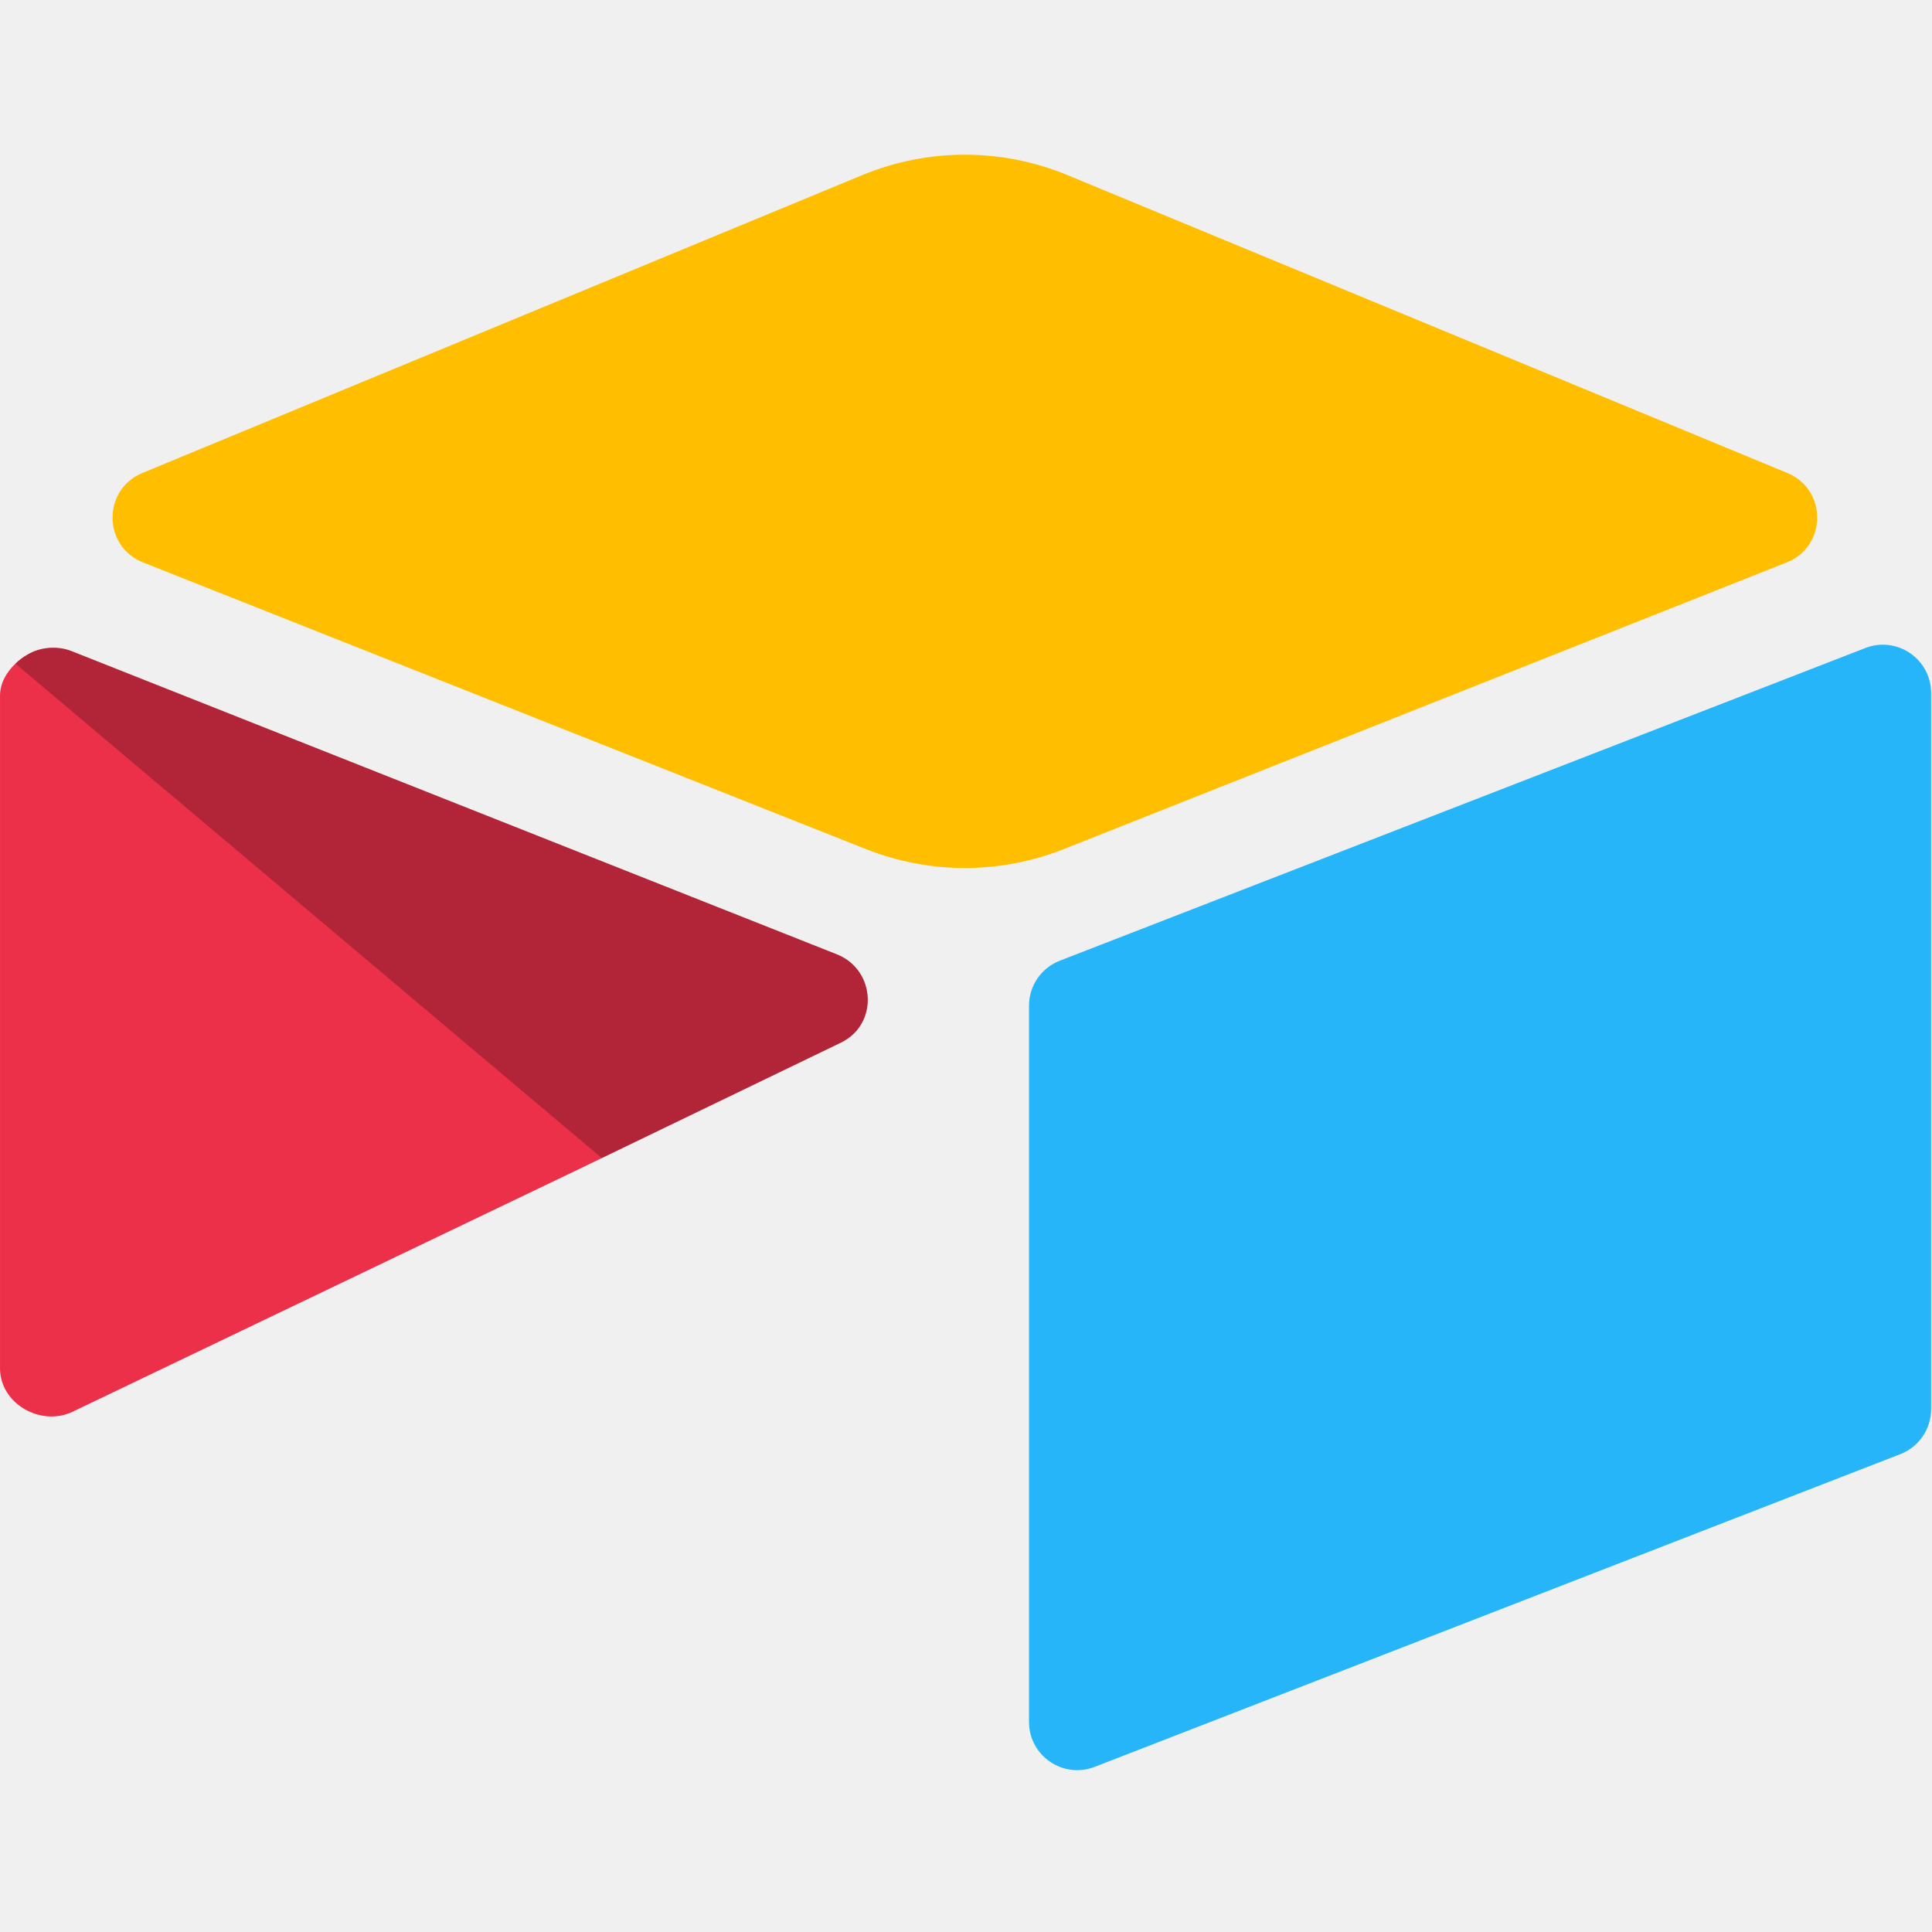
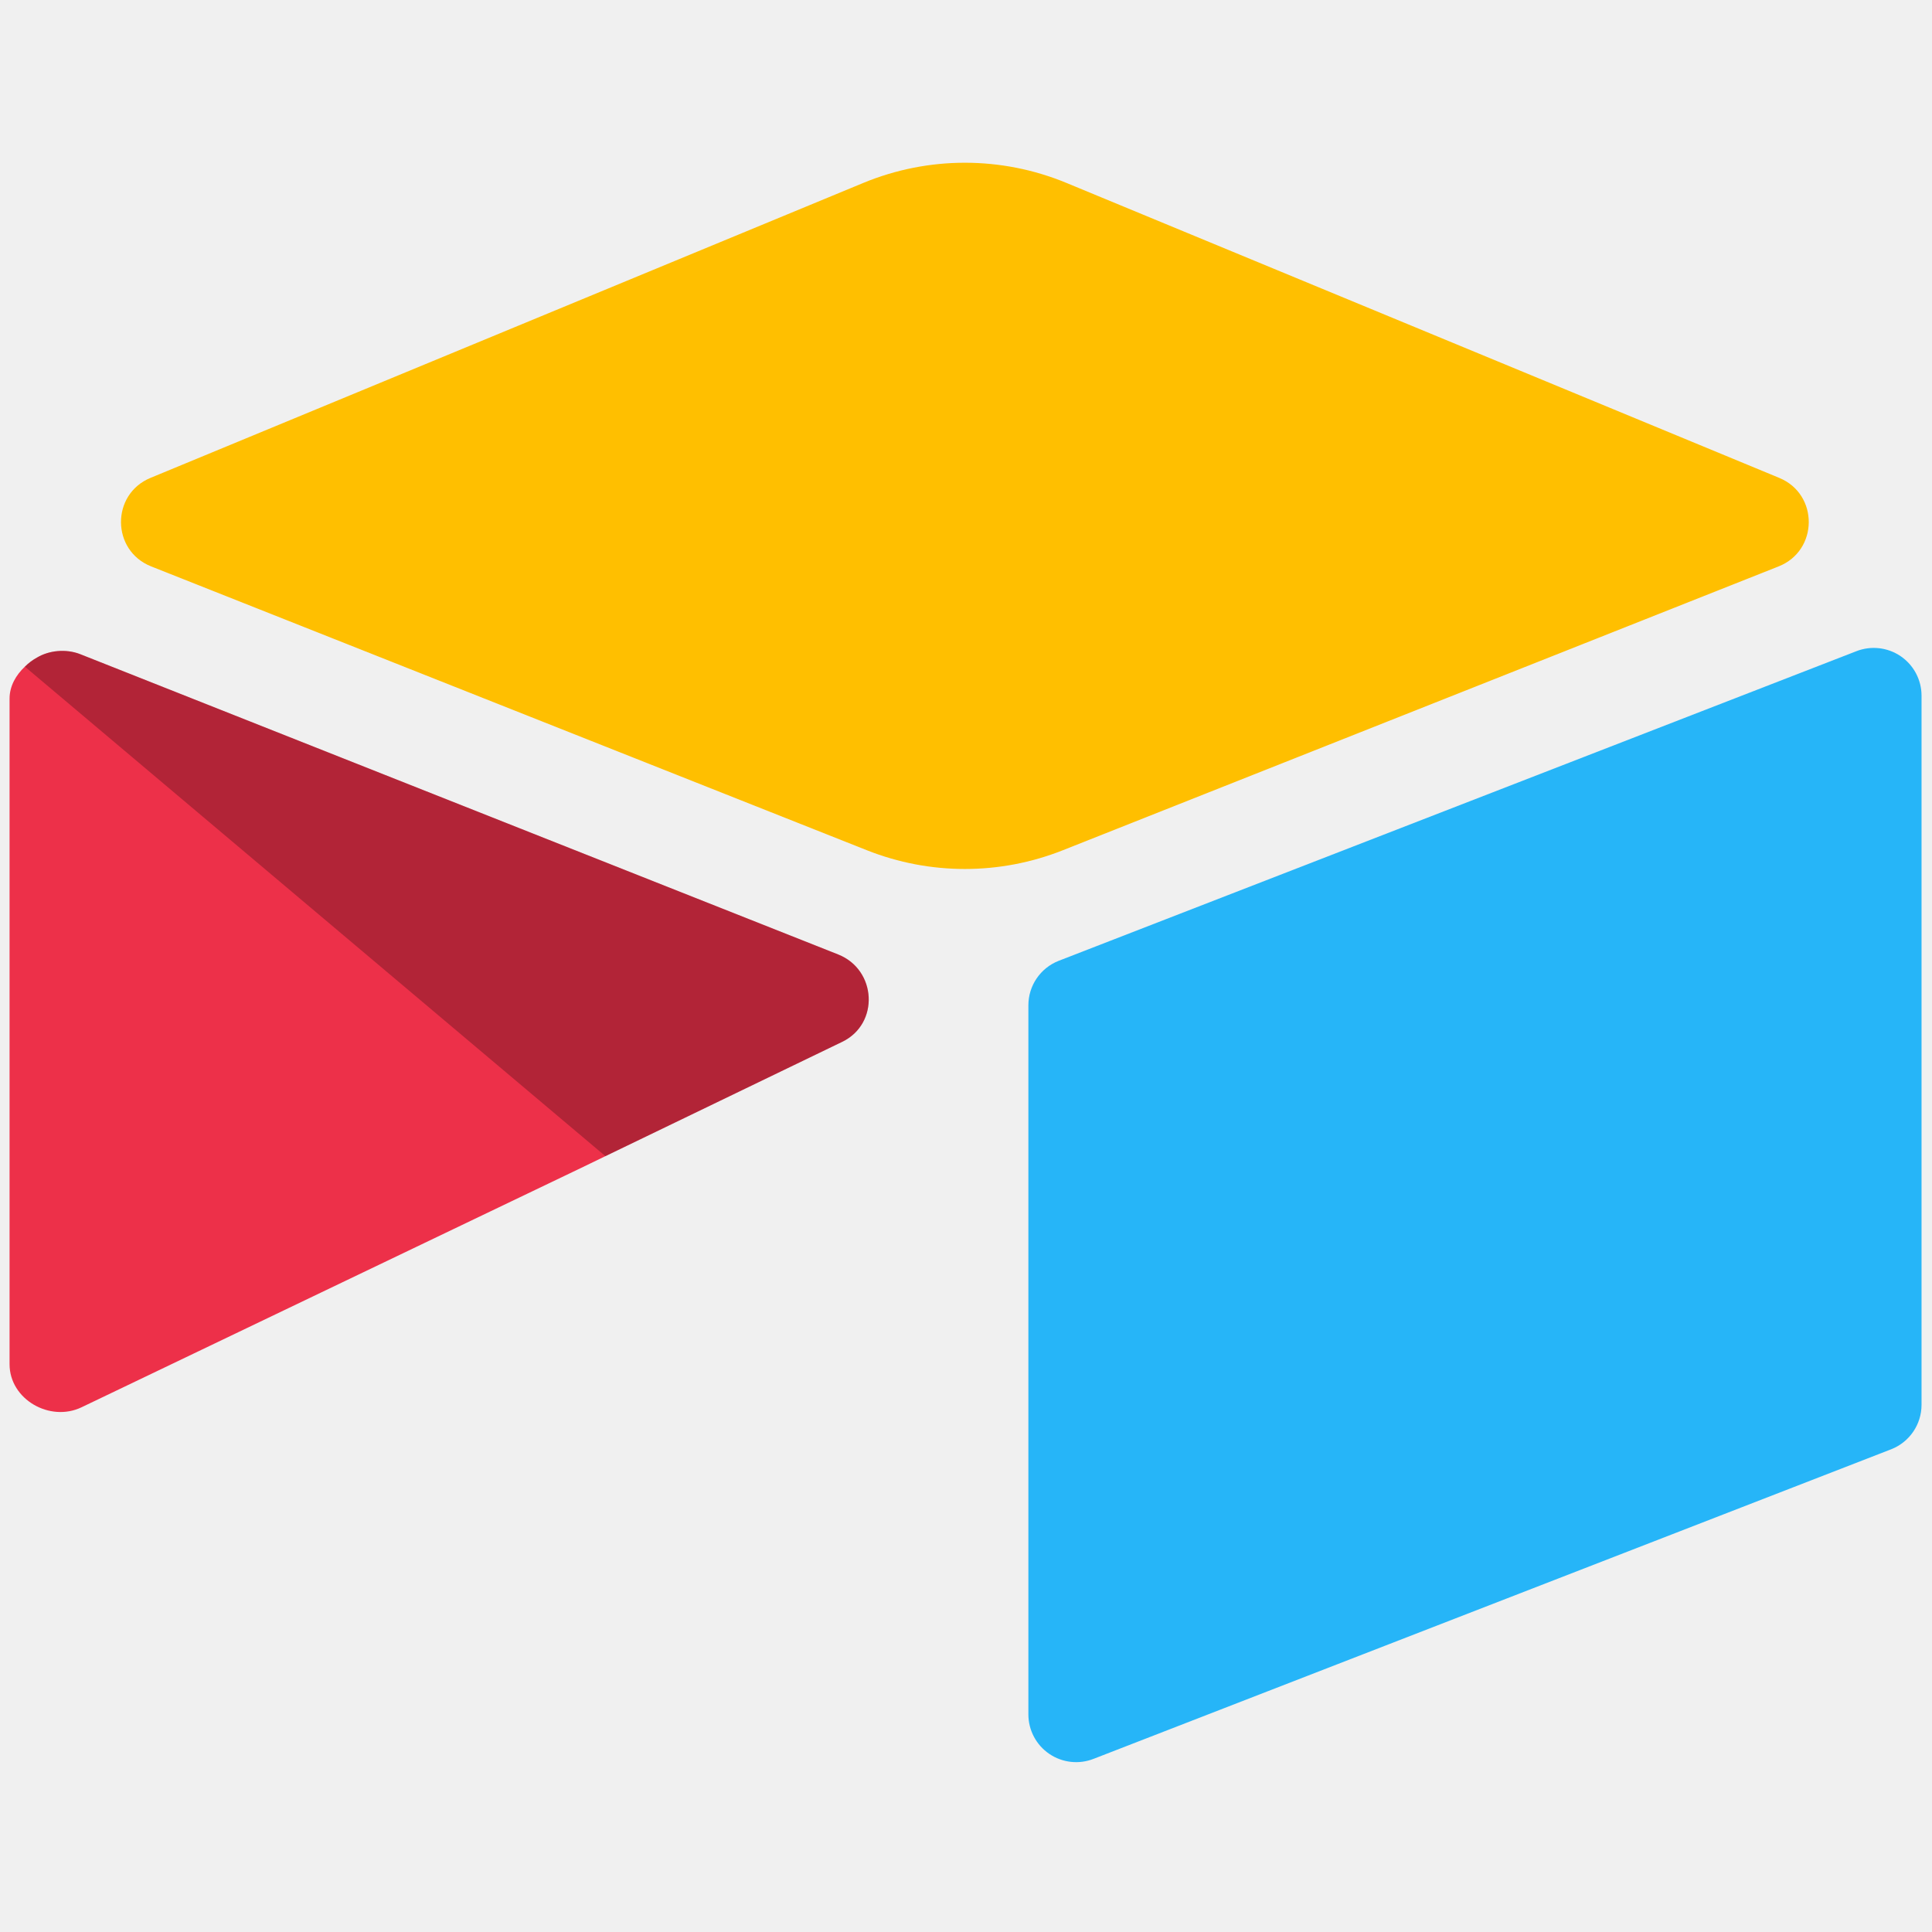
- <svg xmlns="http://www.w3.org/2000/svg" width="800px" height="800px" viewBox="0 -20.5 256 256" version="1.1" preserveAspectRatio="xMidYMid">
-   <g>
-     <path d="M114.259,2.701 L18.86,42.176 C13.555,44.371 13.61,51.907 18.949,54.023 L114.746,92.012 C123.164,95.35 132.537,95.35 140.954,92.012 L236.753,54.023 C242.09,51.907 242.146,44.371 236.839,42.176 L141.442,2.701 C132.738,-0.9 122.961,-0.9 114.259,2.701" fill="#FFBF00" />
-     <path d="M136.349,112.757 L136.349,207.659 C136.349,212.173 140.901,215.264 145.096,213.601 L251.844,172.166 C254.281,171.2 255.879,168.845 255.879,166.225 L255.879,71.322 C255.879,66.808 251.328,63.718 247.132,65.381 L140.384,106.815 C137.949,107.781 136.349,110.136 136.349,112.757" fill="#26B5F8" />
-     <path d="M111.423,117.654 L79.742,132.95 L76.526,134.505 L9.65,166.548 C5.411,168.593 0.001,165.504 0.001,160.795 L0.001,71.721 C0.001,70.017 0.874,68.546 2.046,67.438 C2.535,66.948 3.088,66.545 3.664,66.225 C5.262,65.266 7.542,65.01 9.48,65.777 L110.891,105.957 C116.045,108.002 116.45,115.225 111.423,117.654" fill="#ED3049" />
-     <path d="M111.423,117.654 L79.742,132.95 L2.046,67.438 C2.535,66.948 3.088,66.545 3.664,66.225 C5.262,65.266 7.542,65.01 9.48,65.777 L110.891,105.957 C116.045,108.002 116.45,115.225 111.423,117.654" fill-opacity="0.25" fill="#000000" />
+ <svg xmlns="http://www.w3.org/2000/svg" width="101" height="101" fill="none">
+   <g clip-path="url(#a)">
+     <path fill="#FFBF00" d="M45.132 9.563 7.867 24.983c-2.072.857-2.05 3.8.035 4.627l37.42 14.84a13.884 13.884 0 0 0 10.238 0l37.421-14.84c2.085-.826 2.107-3.77.034-4.627L55.751 9.563a13.886 13.886 0 0 0-10.619 0Z" style="fill:#ffbf00;fill:color(display-p3 1 .749 0);fill-opacity:1" />
+     <path fill="#26B5F8" d="M53.761 52.553v37.072a2.497 2.497 0 0 0 3.417 2.32L98.877 75.76a2.496 2.496 0 0 0 1.576-2.32V36.367a2.497 2.497 0 0 0-3.417-2.32L55.338 50.232a2.497 2.497 0 0 0-1.577 2.32Z" style="fill:#26b5f8;fill:color(display-p3 .149 .71 .973);fill-opacity:1" />
+     <path fill="#ED3049" d="m44.025 54.466-12.376 5.975-1.256.608L4.27 73.566C2.614 74.365.5 73.158.5 71.318V36.524c0-.666.341-1.24.8-1.673.19-.191.406-.35.631-.474.625-.375 1.515-.475 2.272-.175l39.614 15.695c2.013.8 2.171 3.62.208 4.57Z" style="fill:#ed3049;fill:color(display-p3 .929 .188 .286);fill-opacity:1" />
+     <path fill="#000" fill-opacity=".25" d="m44.025 54.466-12.376 5.975L1.3 34.851c.191-.191.407-.35.632-.474.625-.375 1.515-.475 2.272-.175l39.614 15.695c2.013.8 2.171 3.62.208 4.57Z" style="fill:#000;fill-opacity:.25" />
  </g>
+   <defs>
+     <clipPath id="a">
+       <path fill="#fff" d="M0 0h100v100H0z" style="fill:#fff;fill-opacity:1" transform="translate(.5 .5)" />
+     </clipPath>
+   </defs>
</svg>
